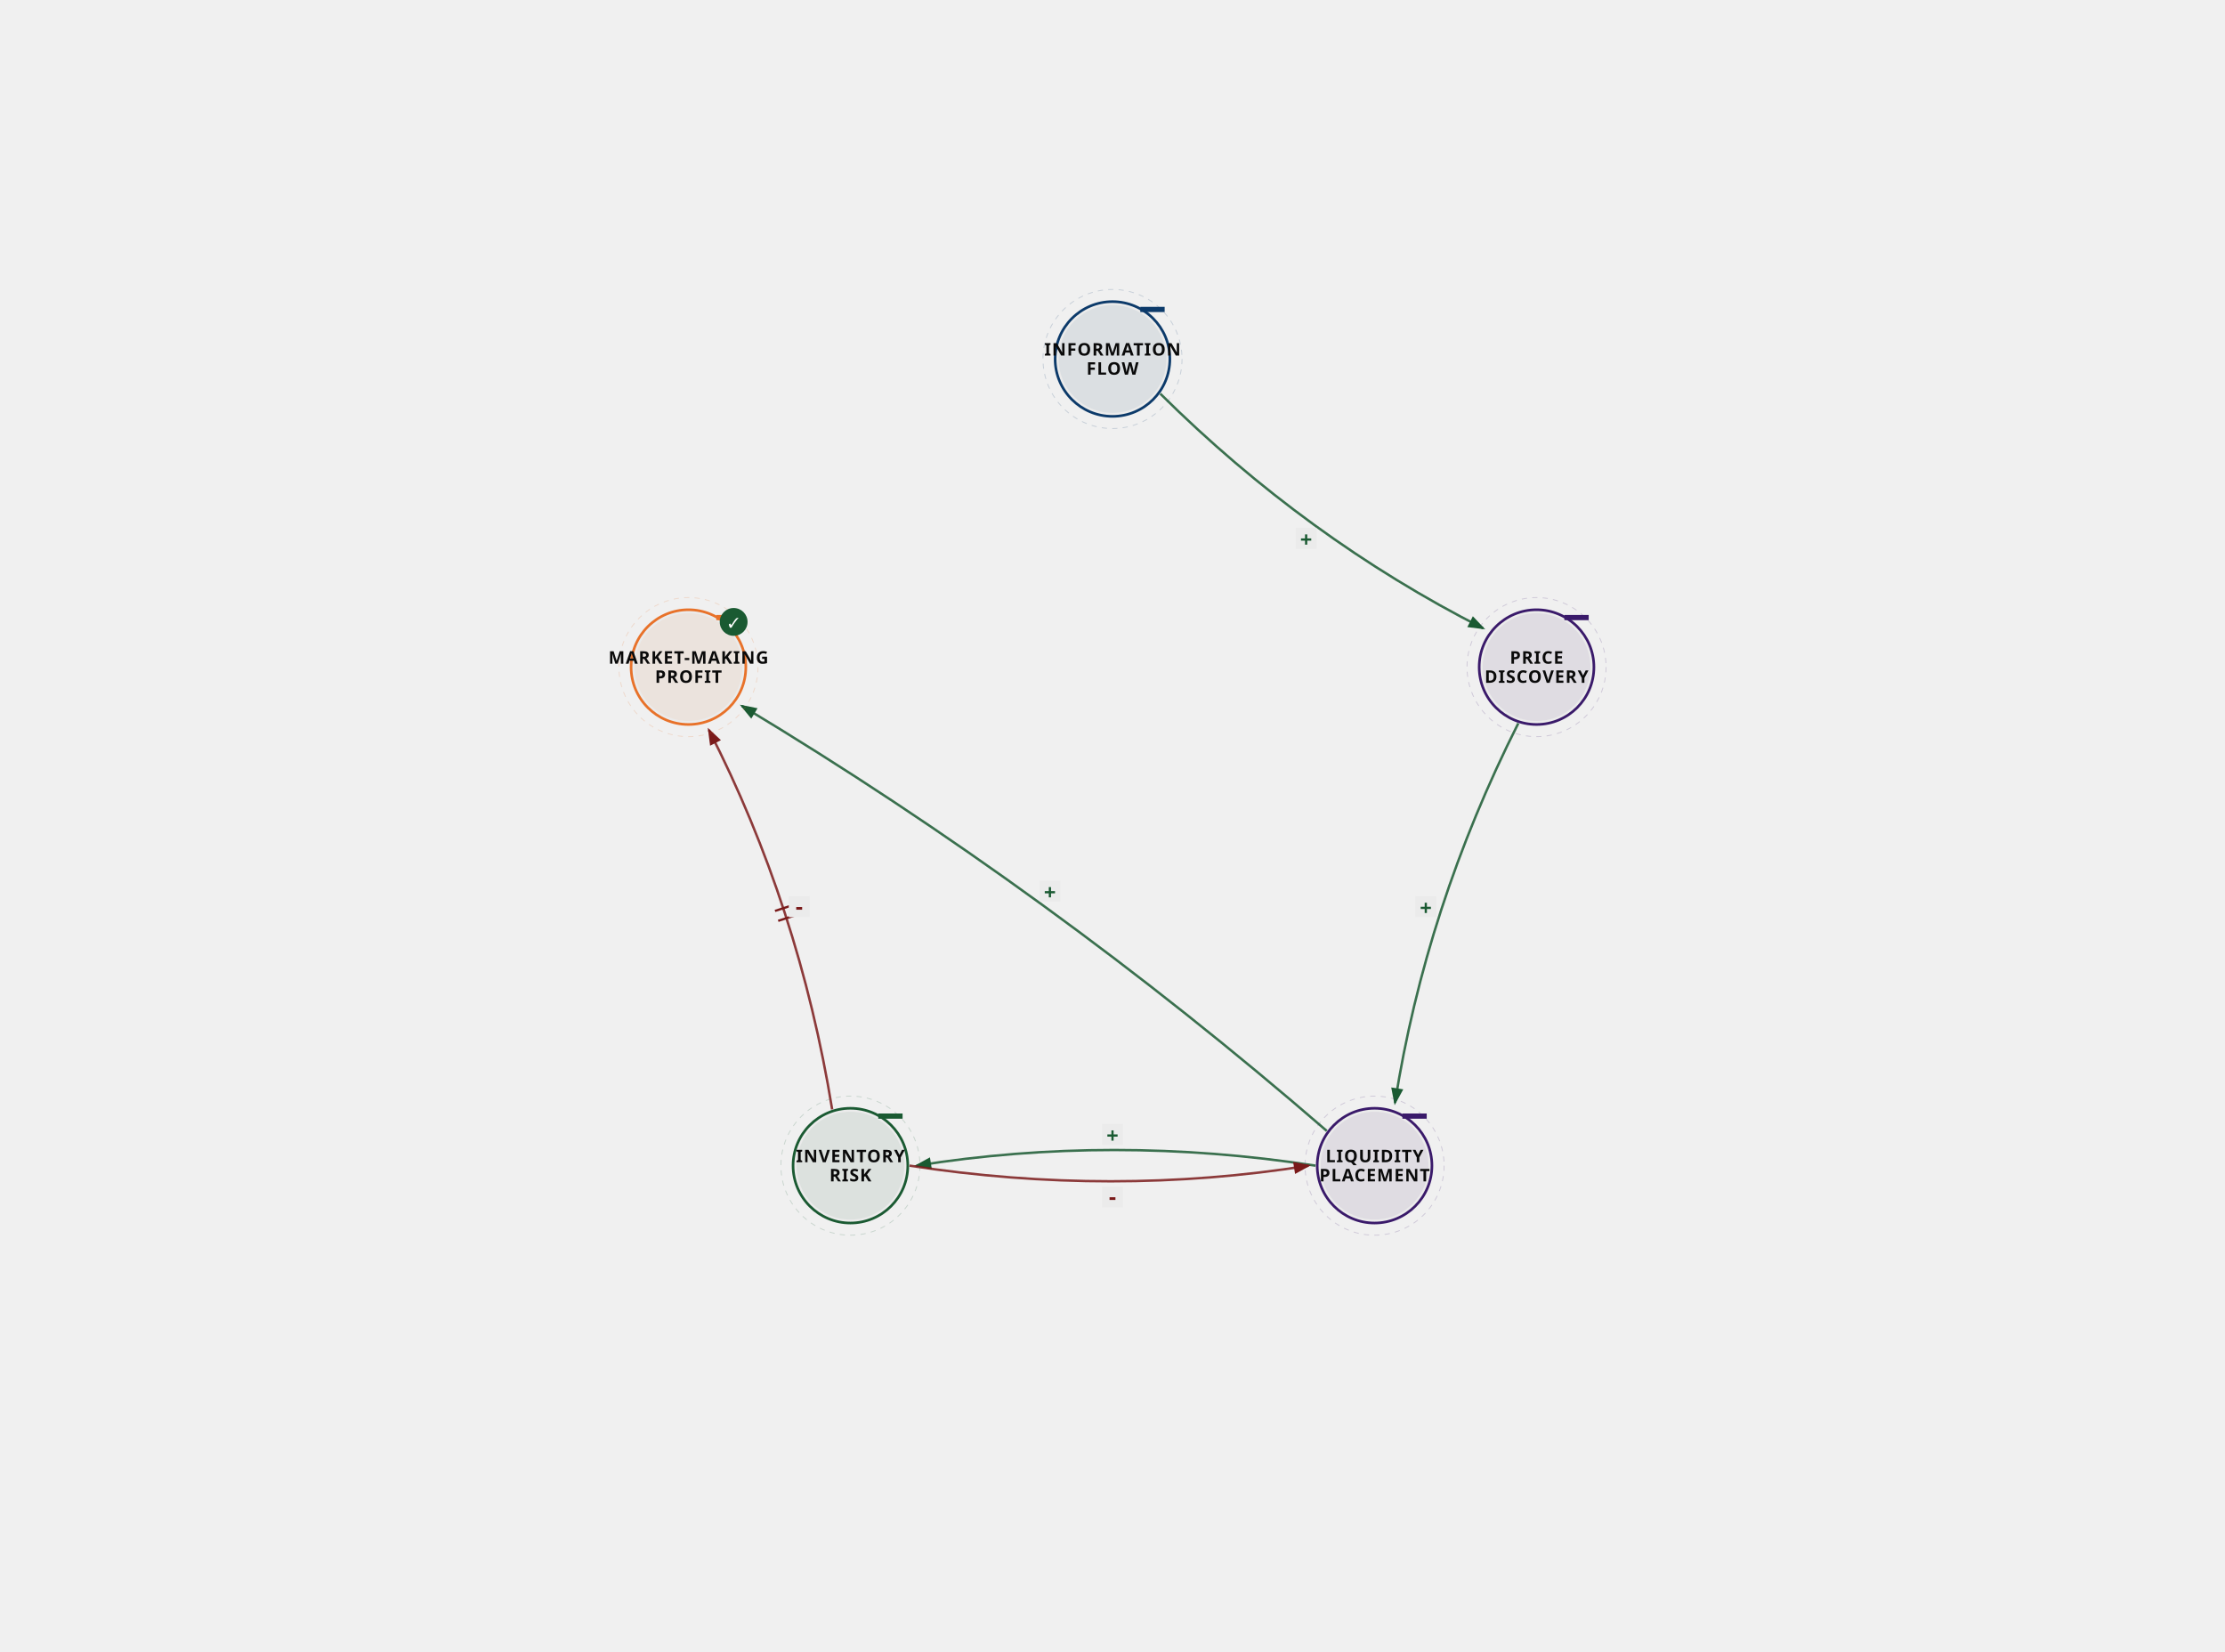
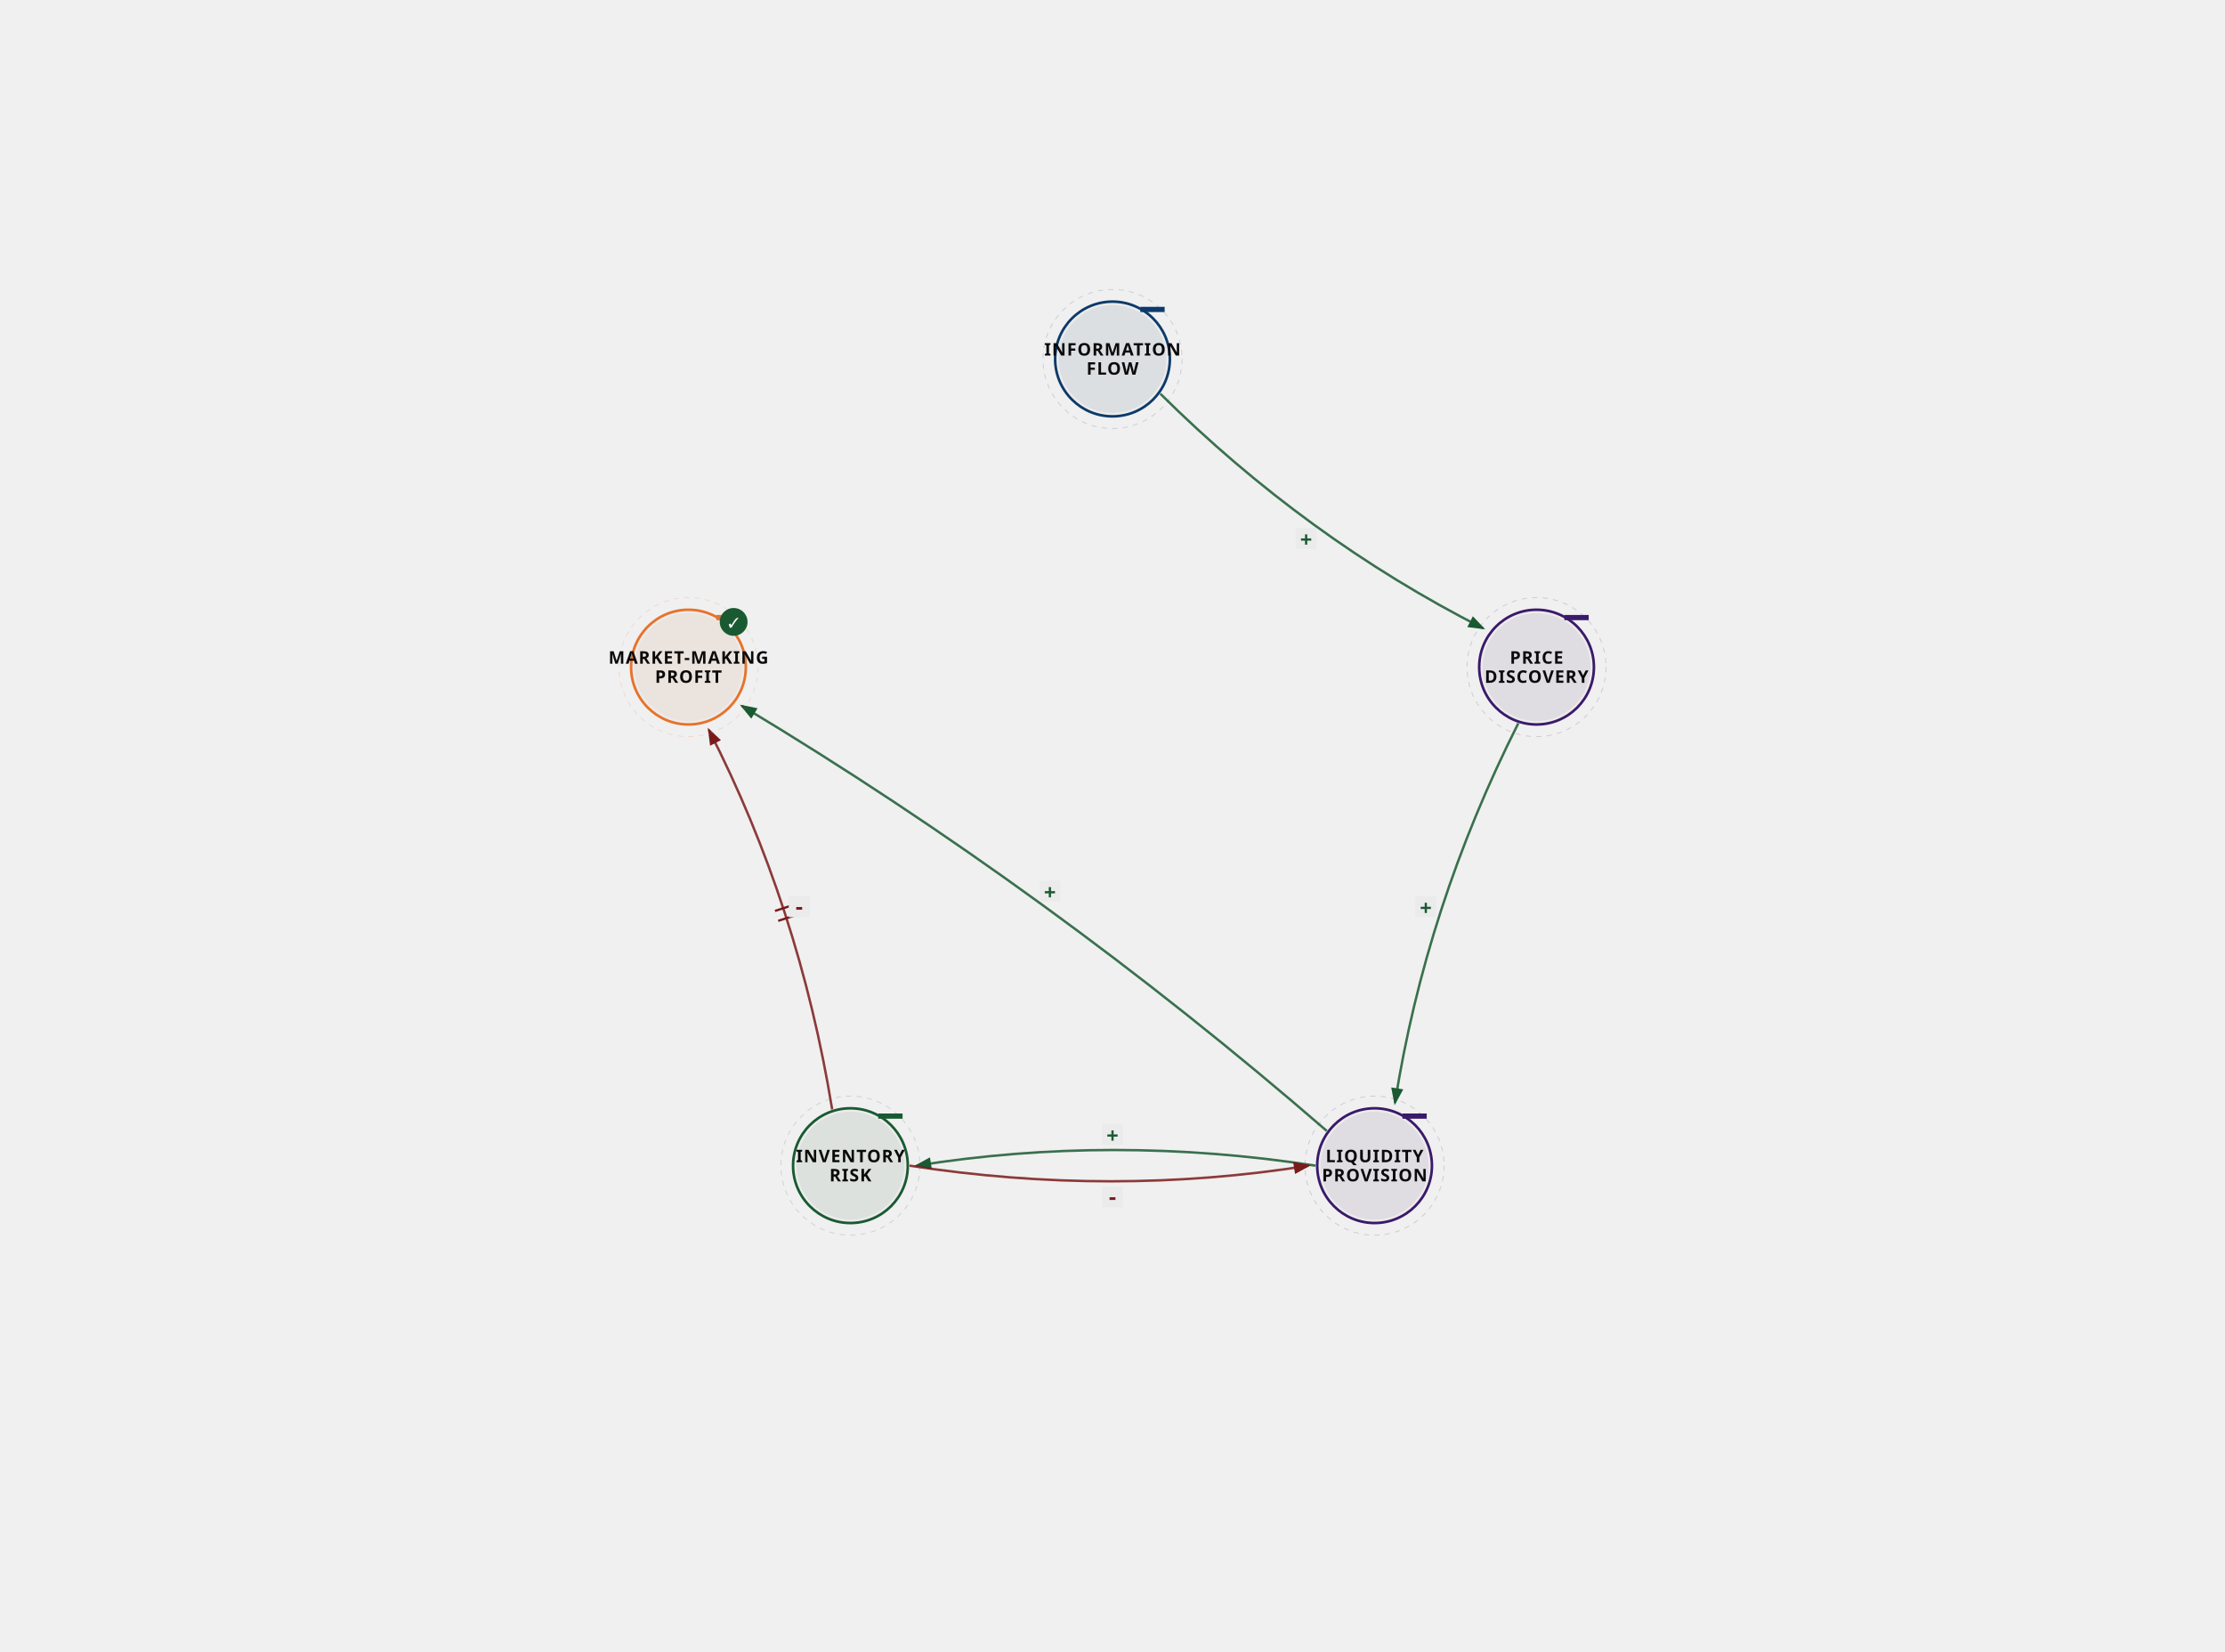
<svg xmlns="http://www.w3.org/2000/svg" width="1280" height="950" style="position: absolute; inset: 0px; background: rgb(255, 255, 255);">
  <defs>
    <marker id="ap" markerWidth="7" markerHeight="5" refX="6" refY="2.5" orient="auto">
      <polygon points="0 0,7 2.5,0 5" fill="#1a5a32" />
    </marker>
    <marker id="an" markerWidth="7" markerHeight="5" refX="6" refY="2.5" orient="auto">
      <polygon points="0 0,7 2.5,0 5" fill="#7a1a1a" />
    </marker>
    <marker id="ac" markerWidth="7" markerHeight="5" refX="6" refY="2.5" orient="auto">
      <polygon points="0 0,7 2.5,0 5" fill="#9a9a9a" />
    </marker>
  </defs>
  <g>
    <path d="M667.507,226.485 Q751.393,309.681 853.203,361.401" fill="none" stroke="#1a5a32" stroke-width="1.4" stroke-opacity="0.85" marker-end="url(#ap)" />
    <rect x="745.393" y="303.681" width="12" height="12" fill="#ebebeb" />
    <text x="751.393" y="310.681" text-anchor="middle" dominant-baseline="middle" fill="#1a5a32" font-family="monospace" font-size="11" font-weight="700">+</text>
  </g>
  <g>
    <path d="M873.439,416.073 Q820.237,521.563 802.51,634.373" fill="none" stroke="#1a5a32" stroke-width="1.4" stroke-opacity="0.85" marker-end="url(#ap)" />
    <rect x="814.237" y="515.563" width="12" height="12" fill="#ebebeb" />
    <text x="820.237" y="522.563" text-anchor="middle" dominant-baseline="middle" fill="#1a5a32" font-family="monospace" font-size="11" font-weight="700">+</text>
  </g>
  <g>
    <path d="M763.26,650.528 Q603.991,512.563 426.797,406.073" fill="none" stroke="#1a5a32" stroke-width="1.4" stroke-opacity="0.85" marker-end="url(#ap)" />
    <rect x="597.991" y="506.563" width="12" height="12" fill="#ebebeb" />
    <text x="603.991" y="513.563" text-anchor="middle" dominant-baseline="middle" fill="#1a5a32" font-family="monospace" font-size="11" font-weight="700">+</text>
  </g>
  <g>
    <path d="M756.767,670.513 Q640,652.513 527.233,670.513" fill="none" stroke="#1a5a32" stroke-width="1.4" stroke-opacity="0.85" marker-end="url(#ap)" />
    <rect x="634" y="646.513" width="12" height="12" fill="#ebebeb" />
    <text x="640" y="653.513" text-anchor="middle" dominant-baseline="middle" fill="#1a5a32" font-family="monospace" font-size="11" font-weight="700">+</text>
  </g>
  <g>
    <path d="M523.233,670.513 Q640,688.513 752.767,670.513" fill="none" stroke="#7a1a1a" stroke-width="1.4" stroke-opacity="0.85" marker-end="url(#an)" />
    <rect x="634" y="682.513" width="12" height="12" fill="#ebebeb" />
    <text x="640" y="689.513" text-anchor="middle" dominant-baseline="middle" fill="#7a1a1a" font-family="monospace" font-size="11" font-weight="700">-</text>
  </g>
  <g>
    <path d="M478.727,638.177 Q459.763,521.563 407.797,419.877" fill="none" stroke="#7a1a1a" stroke-width="1.4" stroke-opacity="0.85" marker-end="url(#an)" />
    <g transform="translate(451.5121,525.2949) rotate(-108)">
      <line x1="-3" y1="-5" x2="-3" y2="5" stroke="#7a1a1a" stroke-width="1.3" />
      <line x1="3" y1="-5" x2="3" y2="5" stroke="#7a1a1a" stroke-width="1.3" />
    </g>
    <rect x="453.763" y="515.563" width="12" height="12" fill="#ebebeb" />
    <text x="459.763" y="522.563" text-anchor="middle" dominant-baseline="middle" fill="#7a1a1a" font-family="monospace" font-size="11" font-weight="700">-</text>
  </g>
  <g transform="translate(640,206.5)">
    <circle r="40" fill="none" stroke="#0c3a6a" stroke-width="0.5" stroke-opacity="0.18" stroke-dasharray="3 3" />
    <circle r="33" fill="#ebebeb" stroke="#0c3a6a" stroke-width="1.5" />
    <circle r="31" fill="#0c3a6a" fill-opacity="0.07" />
    <rect x="16" y="-30" width="14" height="3" fill="#0c3a6a" />
    <text x="0" y="-5.5" text-anchor="middle" dominant-baseline="middle" fill="#0a0a0a" font-family="Barlow Condensed,sans-serif" font-size="10" font-weight="700" letter-spacing="0.05em">INFORMATION</text>
    <text x="0" y="5.5" text-anchor="middle" dominant-baseline="middle" fill="#0a0a0a" font-family="Barlow Condensed,sans-serif" font-size="10" font-weight="700" letter-spacing="0.05em">FLOW</text>
  </g>
  <g transform="translate(883.946,383.7371)">
    <circle r="40" fill="none" stroke="#3a1a6a" stroke-width="0.5" stroke-opacity="0.18" stroke-dasharray="3 3" />
    <circle r="33" fill="#ebebeb" stroke="#3a1a6a" stroke-width="1.5" />
    <circle r="31" fill="#3a1a6a" fill-opacity="0.07" />
    <rect x="16" y="-30" width="14" height="3" fill="#3a1a6a" />
    <text x="0" y="-5.5" text-anchor="middle" dominant-baseline="middle" fill="#0a0a0a" font-family="Barlow Condensed,sans-serif" font-size="10" font-weight="700" letter-spacing="0.05em">PRICE</text>
    <text x="0" y="5.5" text-anchor="middle" dominant-baseline="middle" fill="#0a0a0a" font-family="Barlow Condensed,sans-serif" font-size="10" font-weight="700" letter-spacing="0.05em">DISCOVERY</text>
  </g>
  <g transform="translate(790.7669,670.5129)">
    <circle r="40" fill="none" stroke="#3a1a6a" stroke-width="0.5" stroke-opacity="0.18" stroke-dasharray="3 3" />
    <circle r="33" fill="#ebebeb" stroke="#3a1a6a" stroke-width="1.5" />
    <circle r="31" fill="#3a1a6a" fill-opacity="0.07" />
    <rect x="16" y="-30" width="14" height="3" fill="#3a1a6a" />
    <text x="0" y="-5.5" text-anchor="middle" dominant-baseline="middle" fill="#0a0a0a" font-family="Barlow Condensed,sans-serif" font-size="10" font-weight="700" letter-spacing="0.05em">LIQUIDITY</text>
-     <text x="0" y="5.5" text-anchor="middle" dominant-baseline="middle" fill="#0a0a0a" font-family="Barlow Condensed,sans-serif" font-size="10" font-weight="700" letter-spacing="0.05em">PLACEMENT</text>
+     <text x="0" y="5.5" text-anchor="middle" dominant-baseline="middle" fill="#0a0a0a" font-family="Barlow Condensed,sans-serif" font-size="10" font-weight="700" letter-spacing="0.05em">PROVISION</text>
  </g>
  <g transform="translate(489.2331,670.5129)">
    <circle r="40" fill="none" stroke="#1a5a32" stroke-width="0.5" stroke-opacity="0.18" stroke-dasharray="3 3" />
    <circle r="33" fill="#ebebeb" stroke="#1a5a32" stroke-width="1.5" />
    <circle r="31" fill="#1a5a32" fill-opacity="0.07" />
    <rect x="16" y="-30" width="14" height="3" fill="#1a5a32" />
    <text x="0" y="-5.5" text-anchor="middle" dominant-baseline="middle" fill="#0a0a0a" font-family="Barlow Condensed,sans-serif" font-size="10" font-weight="700" letter-spacing="0.05em">INVENTORY</text>
    <text x="0" y="5.5" text-anchor="middle" dominant-baseline="middle" fill="#0a0a0a" font-family="Barlow Condensed,sans-serif" font-size="10" font-weight="700" letter-spacing="0.05em">RISK</text>
  </g>
  <g transform="translate(396.054,383.7371)">
    <circle r="40" fill="none" stroke="#e8722a" stroke-width="0.5" stroke-opacity="0.18" stroke-dasharray="3 3" />
    <circle r="33" fill="#ebebeb" stroke="#e8722a" stroke-width="1.5" />
    <circle r="31" fill="#e8722a" fill-opacity="0.07" />
    <rect x="16" y="-30" width="14" height="3" fill="#e8722a" />
    <text x="0" y="-5.5" text-anchor="middle" dominant-baseline="middle" fill="#0a0a0a" font-family="Barlow Condensed,sans-serif" font-size="10" font-weight="700" letter-spacing="0.05em">MARKET-MAKING</text>
    <text x="0" y="5.5" text-anchor="middle" dominant-baseline="middle" fill="#0a0a0a" font-family="Barlow Condensed,sans-serif" font-size="10" font-weight="700" letter-spacing="0.05em">PROFIT</text>
    <circle cx="26" cy="-26" r="8" fill="#1a5a32" />
    <text x="26" y="-25" text-anchor="middle" dominant-baseline="middle" fill="#fff" font-size="8" font-weight="700">✓</text>
  </g>
</svg>
